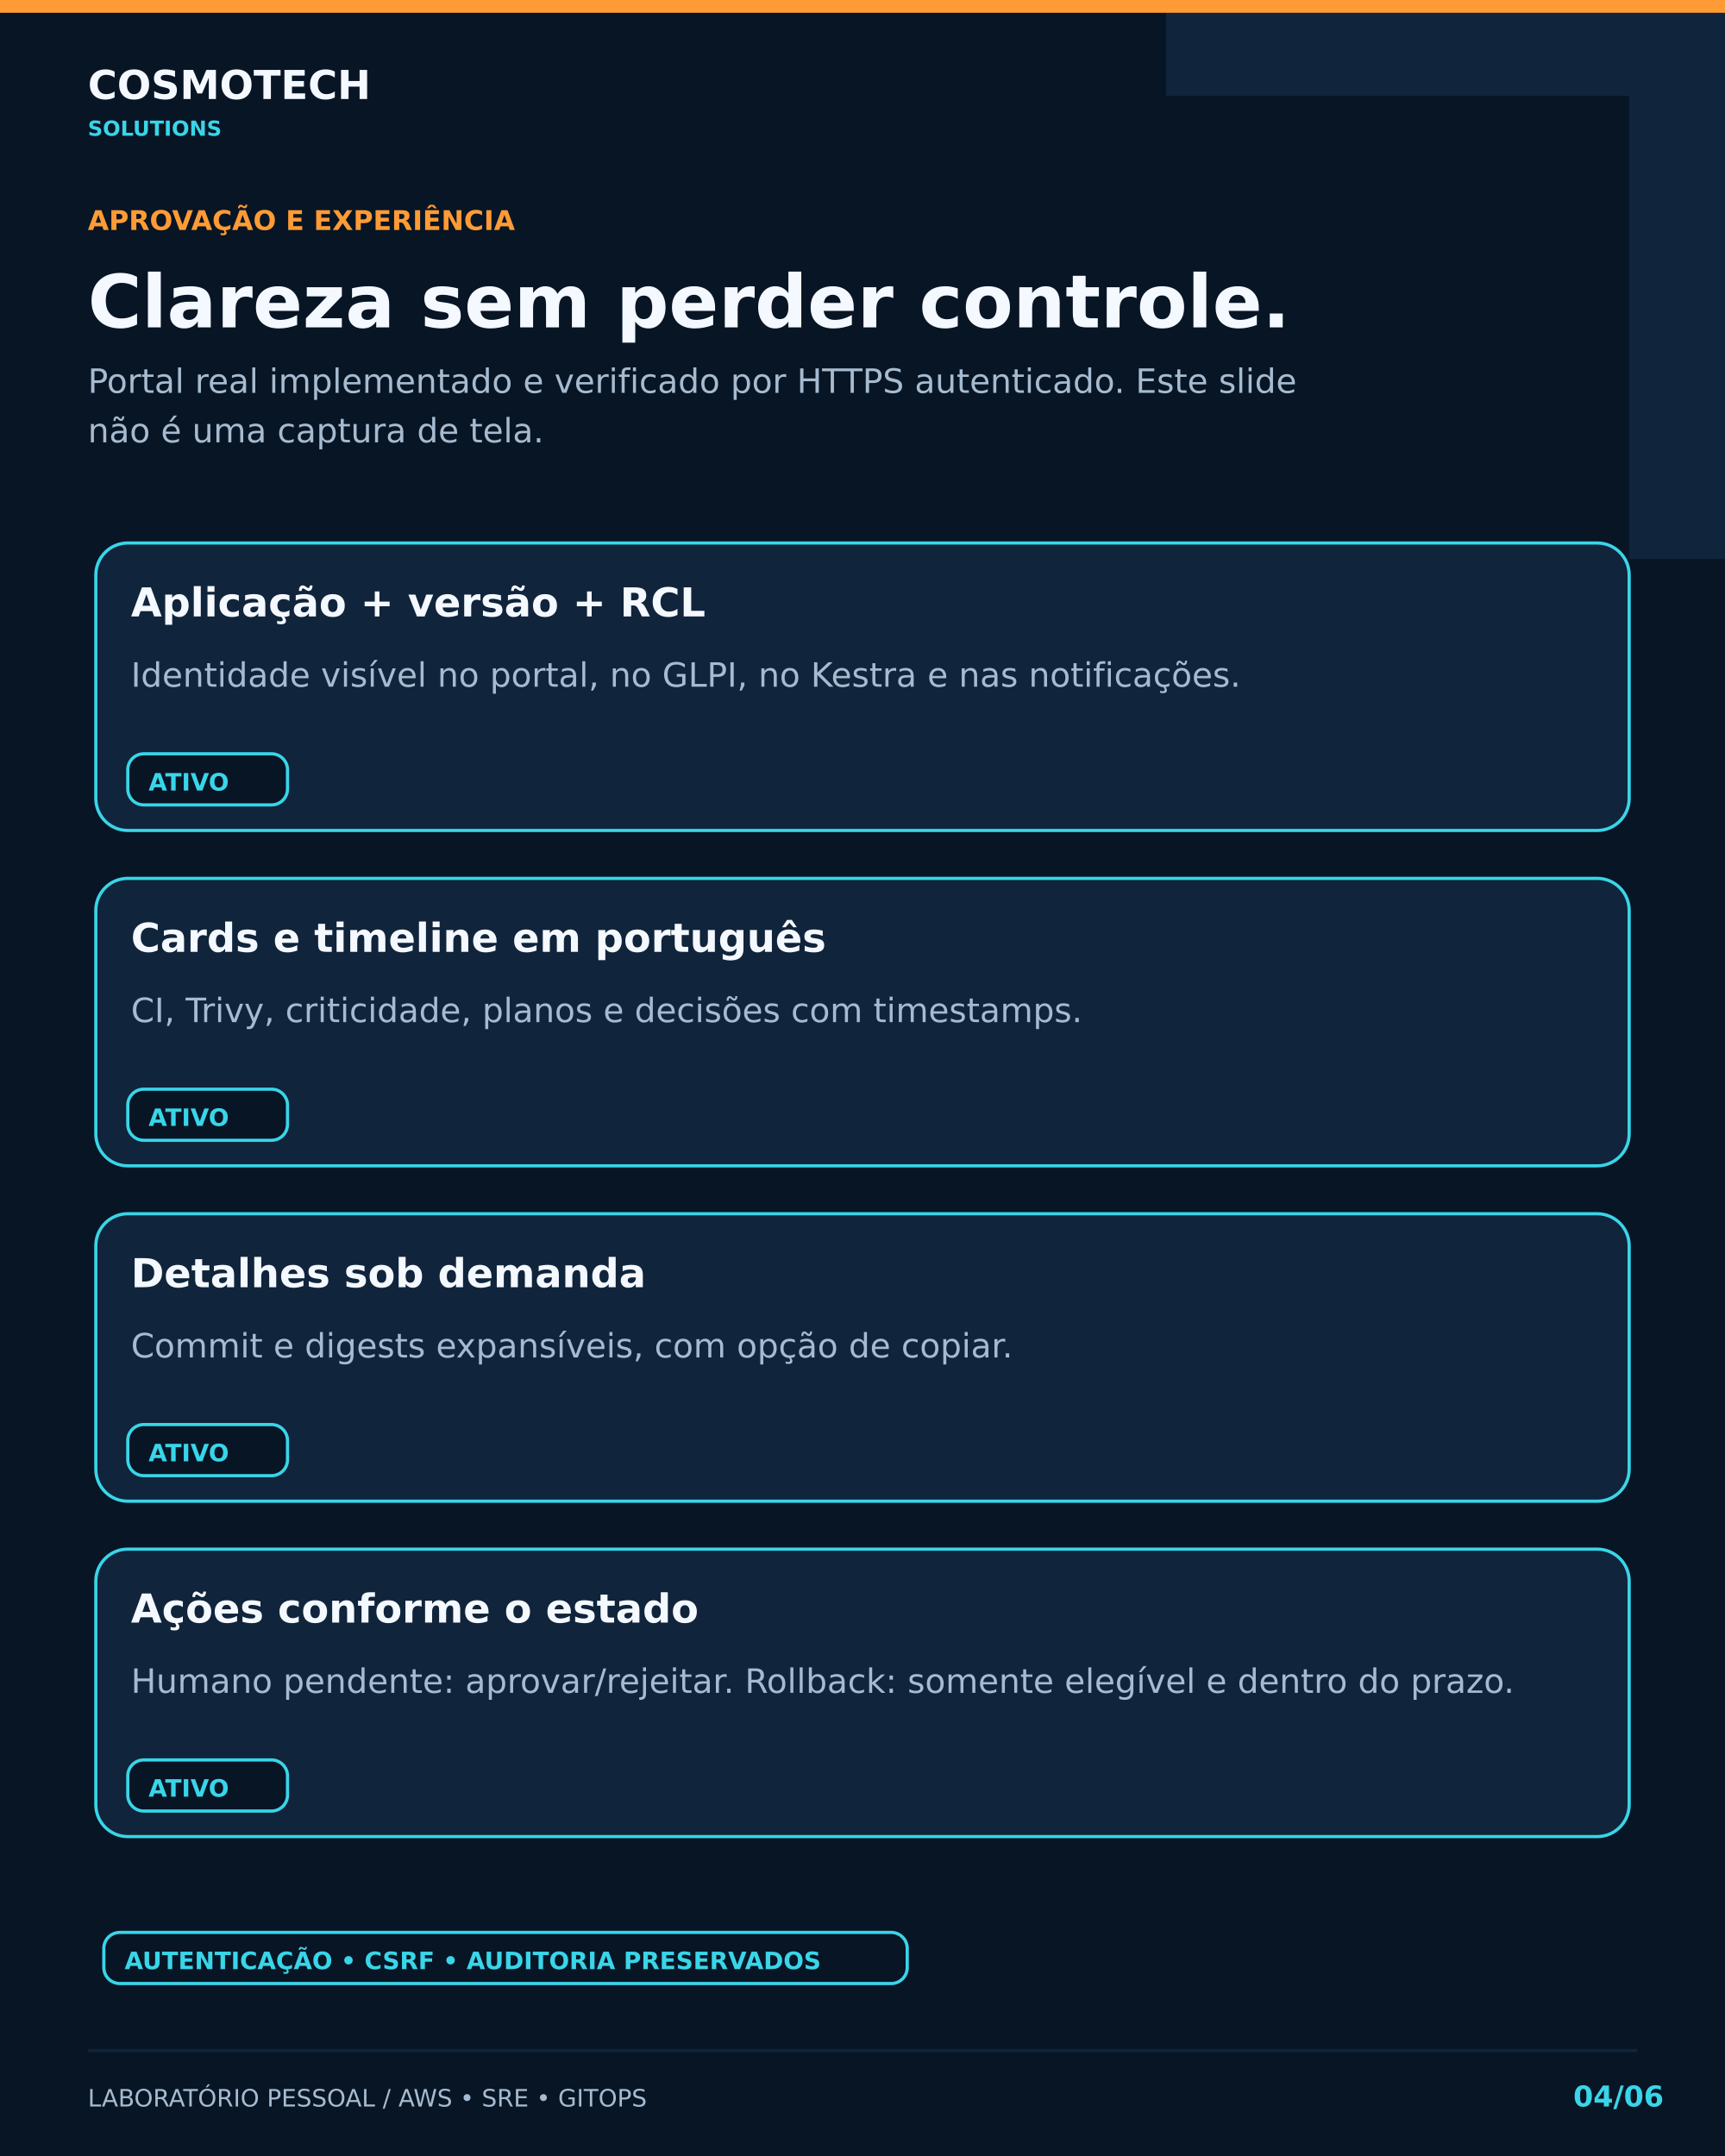
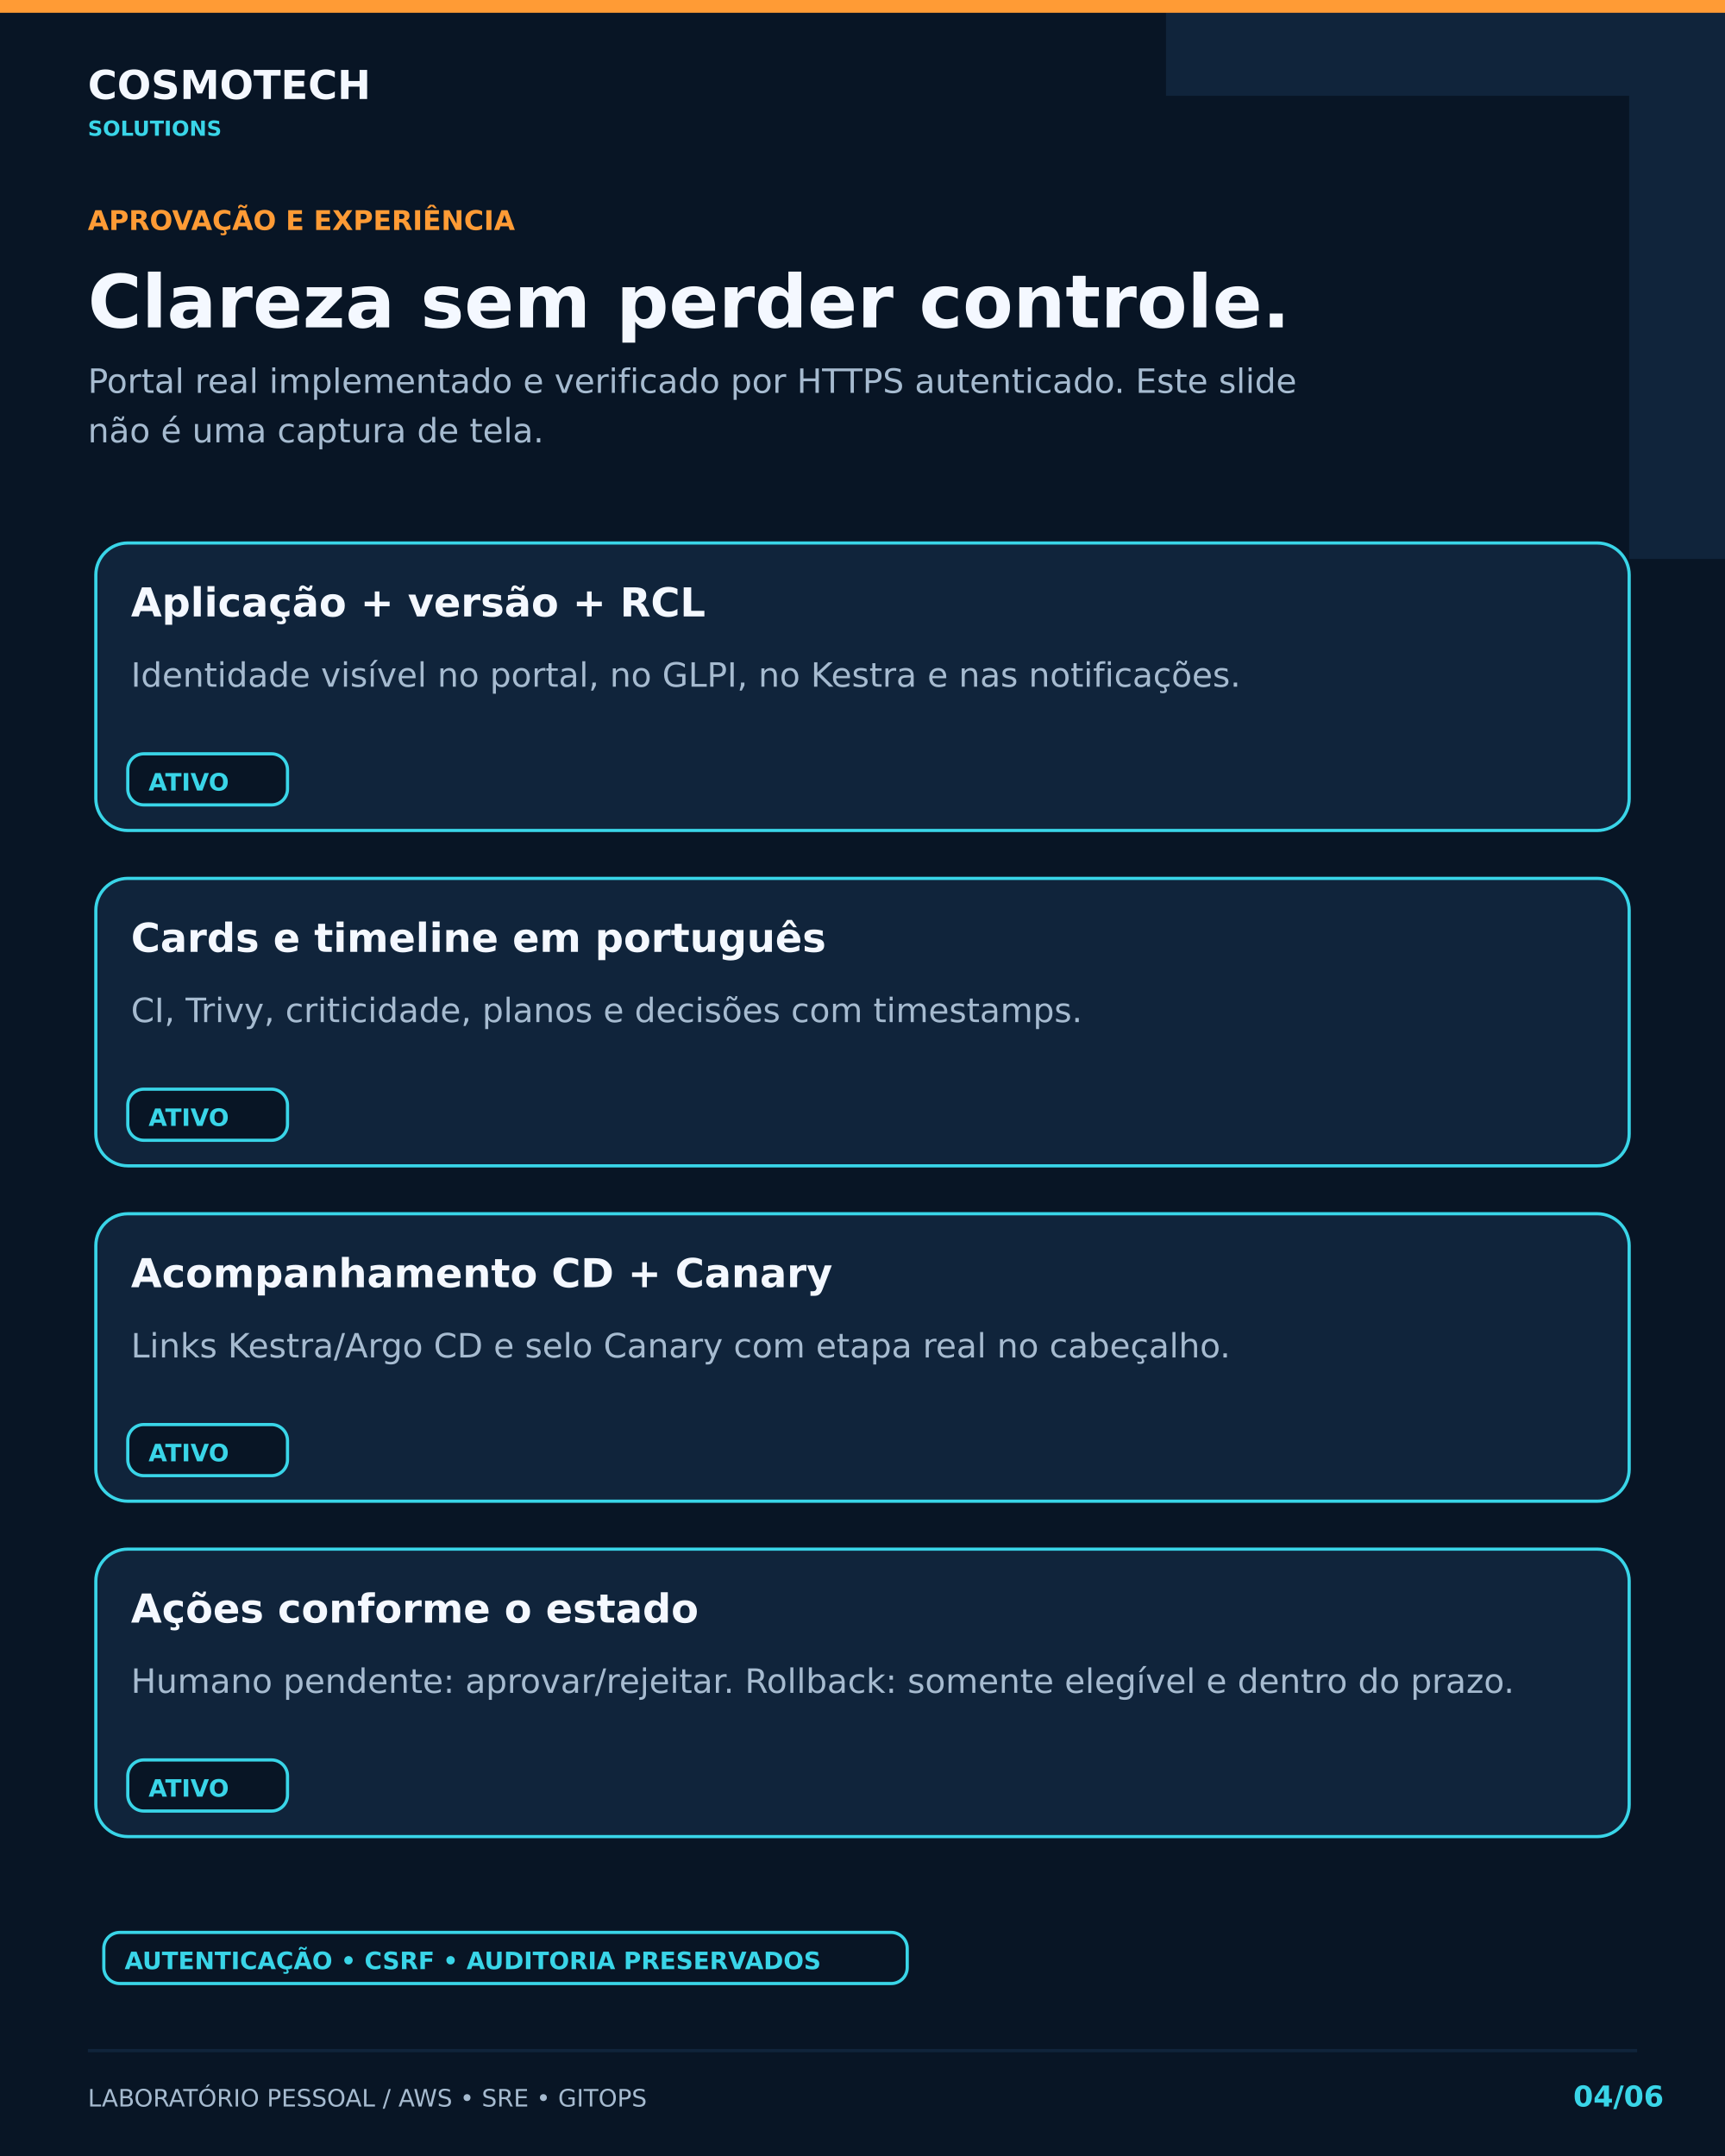
<svg xmlns="http://www.w3.org/2000/svg" width="1080" height="1350" viewBox="0 0 1080 1350">
  <defs>
    <marker id="arrow" viewBox="0 0 10 10" refX="9" refY="5" markerWidth="7" markerHeight="7" orient="auto-start-reverse">
      <path d="M0 1L9 5L0 9" fill="none" stroke="#39d5e8" stroke-width="1.5" />
    </marker>
  </defs>
  <rect width="1080" height="1350" fill="#081525" />
  <path d="M730 0H1080V350" fill="none" stroke="#10243b" stroke-width="120" />
  <rect x="0" y="0" width="1080" height="8" fill="#ff9b35" />
  <text x="55" y="62" font-family="DejaVu Sans,sans-serif" font-size="25" font-weight="700" fill="#f4f8ff">COSMOTECH</text>
  <text x="55" y="85" font-family="DejaVu Sans,sans-serif" font-size="13" font-weight="700" fill="#39d5e8">SOLUTIONS</text>
  <text x="55" y="144" font-family="DejaVu Sans,sans-serif" font-size="17" font-weight="700" fill="#ff9b35">APROVAÇÃO E EXPERIÊNCIA</text>
  <text x="55" y="205" font-family="DejaVu Sans,sans-serif" font-size="46" font-weight="700" fill="#f4f8ff">Clareza sem perder controle.</text>
  <text x="55" y="246" font-family="DejaVu Sans,sans-serif" font-size="21" font-weight="400" fill="#a6bbd0">Portal real implementado e verificado por HTTPS autenticado. Este slide</text>
  <text x="55" y="277" font-family="DejaVu Sans,sans-serif" font-size="21" font-weight="400" fill="#a6bbd0">não é uma captura de tela.</text>
  <path d="M55 1284H1025" stroke="#10243b" stroke-width="2" />
  <text x="55" y="1319" font-family="DejaVu Sans,sans-serif" font-size="15" font-weight="400" fill="#a6bbd0">LABORATÓRIO PESSOAL  /  AWS • SRE • GITOPS</text>
  <text x="985" y="1319" font-family="DejaVu Sans,sans-serif" font-size="18" font-weight="700" fill="#39d5e8">04/06</text>
  <rect x="60" y="340" width="960" height="180" rx="20" fill="#10243b" stroke="#39d5e8" stroke-width="2" />
  <text x="82" y="386" font-family="DejaVu Sans,sans-serif" font-size="25" font-weight="700" fill="#f4f8ff">Aplicação + versão + RCL</text>
  <text x="82" y="430.0" font-family="DejaVu Sans,sans-serif" font-size="21" font-weight="400" fill="#a6bbd0">Identidade visível no portal, no GLPI, no Kestra e nas notificações.</text>
  <rect x="80" y="472" width="100" height="32" rx="10" fill="#081525" stroke="#39d5e8" stroke-width="2" />
  <text x="93" y="495" font-family="DejaVu Sans,sans-serif" font-size="15" font-weight="700" fill="#39d5e8">ATIVO</text>
  <rect x="60" y="550" width="960" height="180" rx="20" fill="#10243b" stroke="#39d5e8" stroke-width="2" />
  <text x="82" y="596" font-family="DejaVu Sans,sans-serif" font-size="25" font-weight="700" fill="#f4f8ff">Cards e timeline em português</text>
  <text x="82" y="640.0" font-family="DejaVu Sans,sans-serif" font-size="21" font-weight="400" fill="#a6bbd0">CI, Trivy, criticidade, planos e decisões com timestamps.</text>
  <rect x="80" y="682" width="100" height="32" rx="10" fill="#081525" stroke="#39d5e8" stroke-width="2" />
  <text x="93" y="705" font-family="DejaVu Sans,sans-serif" font-size="15" font-weight="700" fill="#39d5e8">ATIVO</text>
  <rect x="60" y="760" width="960" height="180" rx="20" fill="#10243b" stroke="#39d5e8" stroke-width="2" />
-   <text x="82" y="806" font-family="DejaVu Sans,sans-serif" font-size="25" font-weight="700" fill="#f4f8ff">Detalhes sob demanda</text>
-   <text x="82" y="850.0" font-family="DejaVu Sans,sans-serif" font-size="21" font-weight="400" fill="#a6bbd0">Commit e digests expansíveis, com opção de copiar.</text>
+   <text x="82" y="806" font-family="DejaVu Sans,sans-serif" font-size="25" font-weight="700" fill="#f4f8ff">Acompanhamento CD + Canary</text>
+   <text x="82" y="850.0" font-family="DejaVu Sans,sans-serif" font-size="21" font-weight="400" fill="#a6bbd0">Links Kestra/Argo CD e selo Canary com etapa real no cabeçalho.</text>
  <rect x="80" y="892" width="100" height="32" rx="10" fill="#081525" stroke="#39d5e8" stroke-width="2" />
  <text x="93" y="915" font-family="DejaVu Sans,sans-serif" font-size="15" font-weight="700" fill="#39d5e8">ATIVO</text>
  <rect x="60" y="970" width="960" height="180" rx="20" fill="#10243b" stroke="#39d5e8" stroke-width="2" />
  <text x="82" y="1016" font-family="DejaVu Sans,sans-serif" font-size="25" font-weight="700" fill="#f4f8ff">Ações conforme o estado</text>
  <text x="82" y="1060.0" font-family="DejaVu Sans,sans-serif" font-size="21" font-weight="400" fill="#a6bbd0">Humano pendente: aprovar/rejeitar. Rollback: somente elegível e dentro do prazo.</text>
  <rect x="80" y="1102" width="100" height="32" rx="10" fill="#081525" stroke="#39d5e8" stroke-width="2" />
  <text x="93" y="1125" font-family="DejaVu Sans,sans-serif" font-size="15" font-weight="700" fill="#39d5e8">ATIVO</text>
  <rect x="65" y="1210" width="503" height="32" rx="10" fill="#081525" stroke="#39d5e8" stroke-width="2" />
  <text x="78" y="1233" font-family="DejaVu Sans,sans-serif" font-size="15" font-weight="700" fill="#39d5e8">AUTENTICAÇÃO • CSRF • AUDITORIA PRESERVADOS</text>
</svg>
